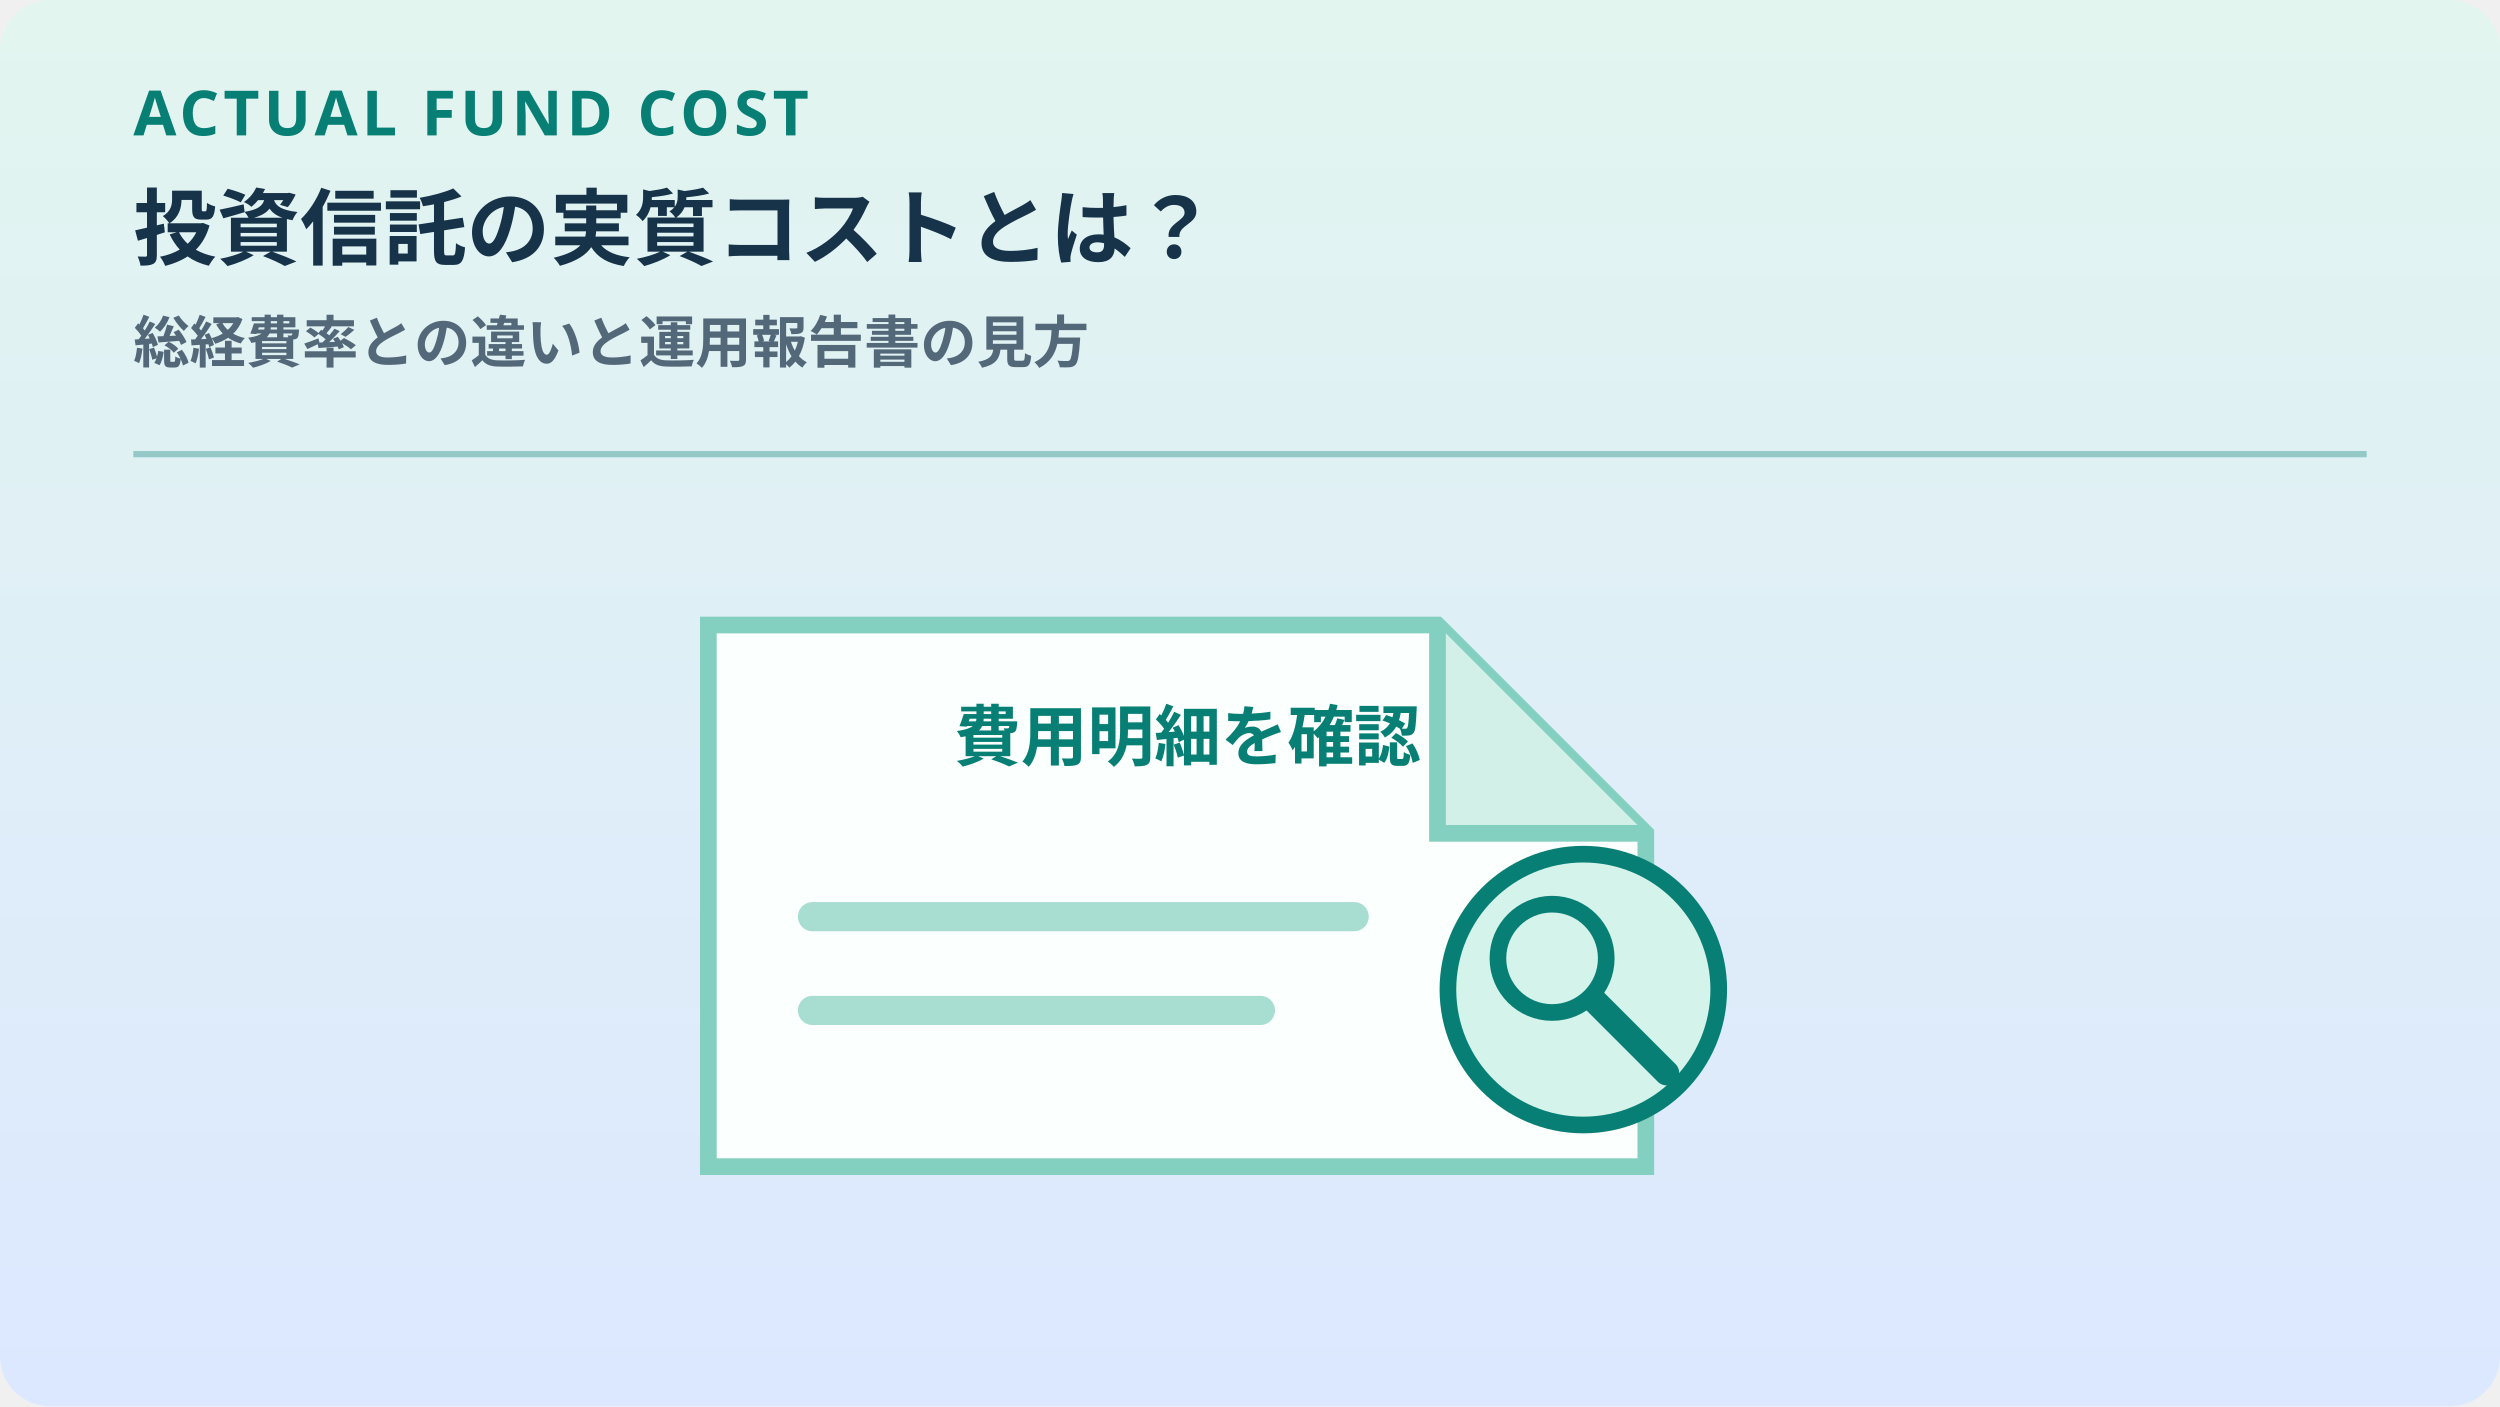
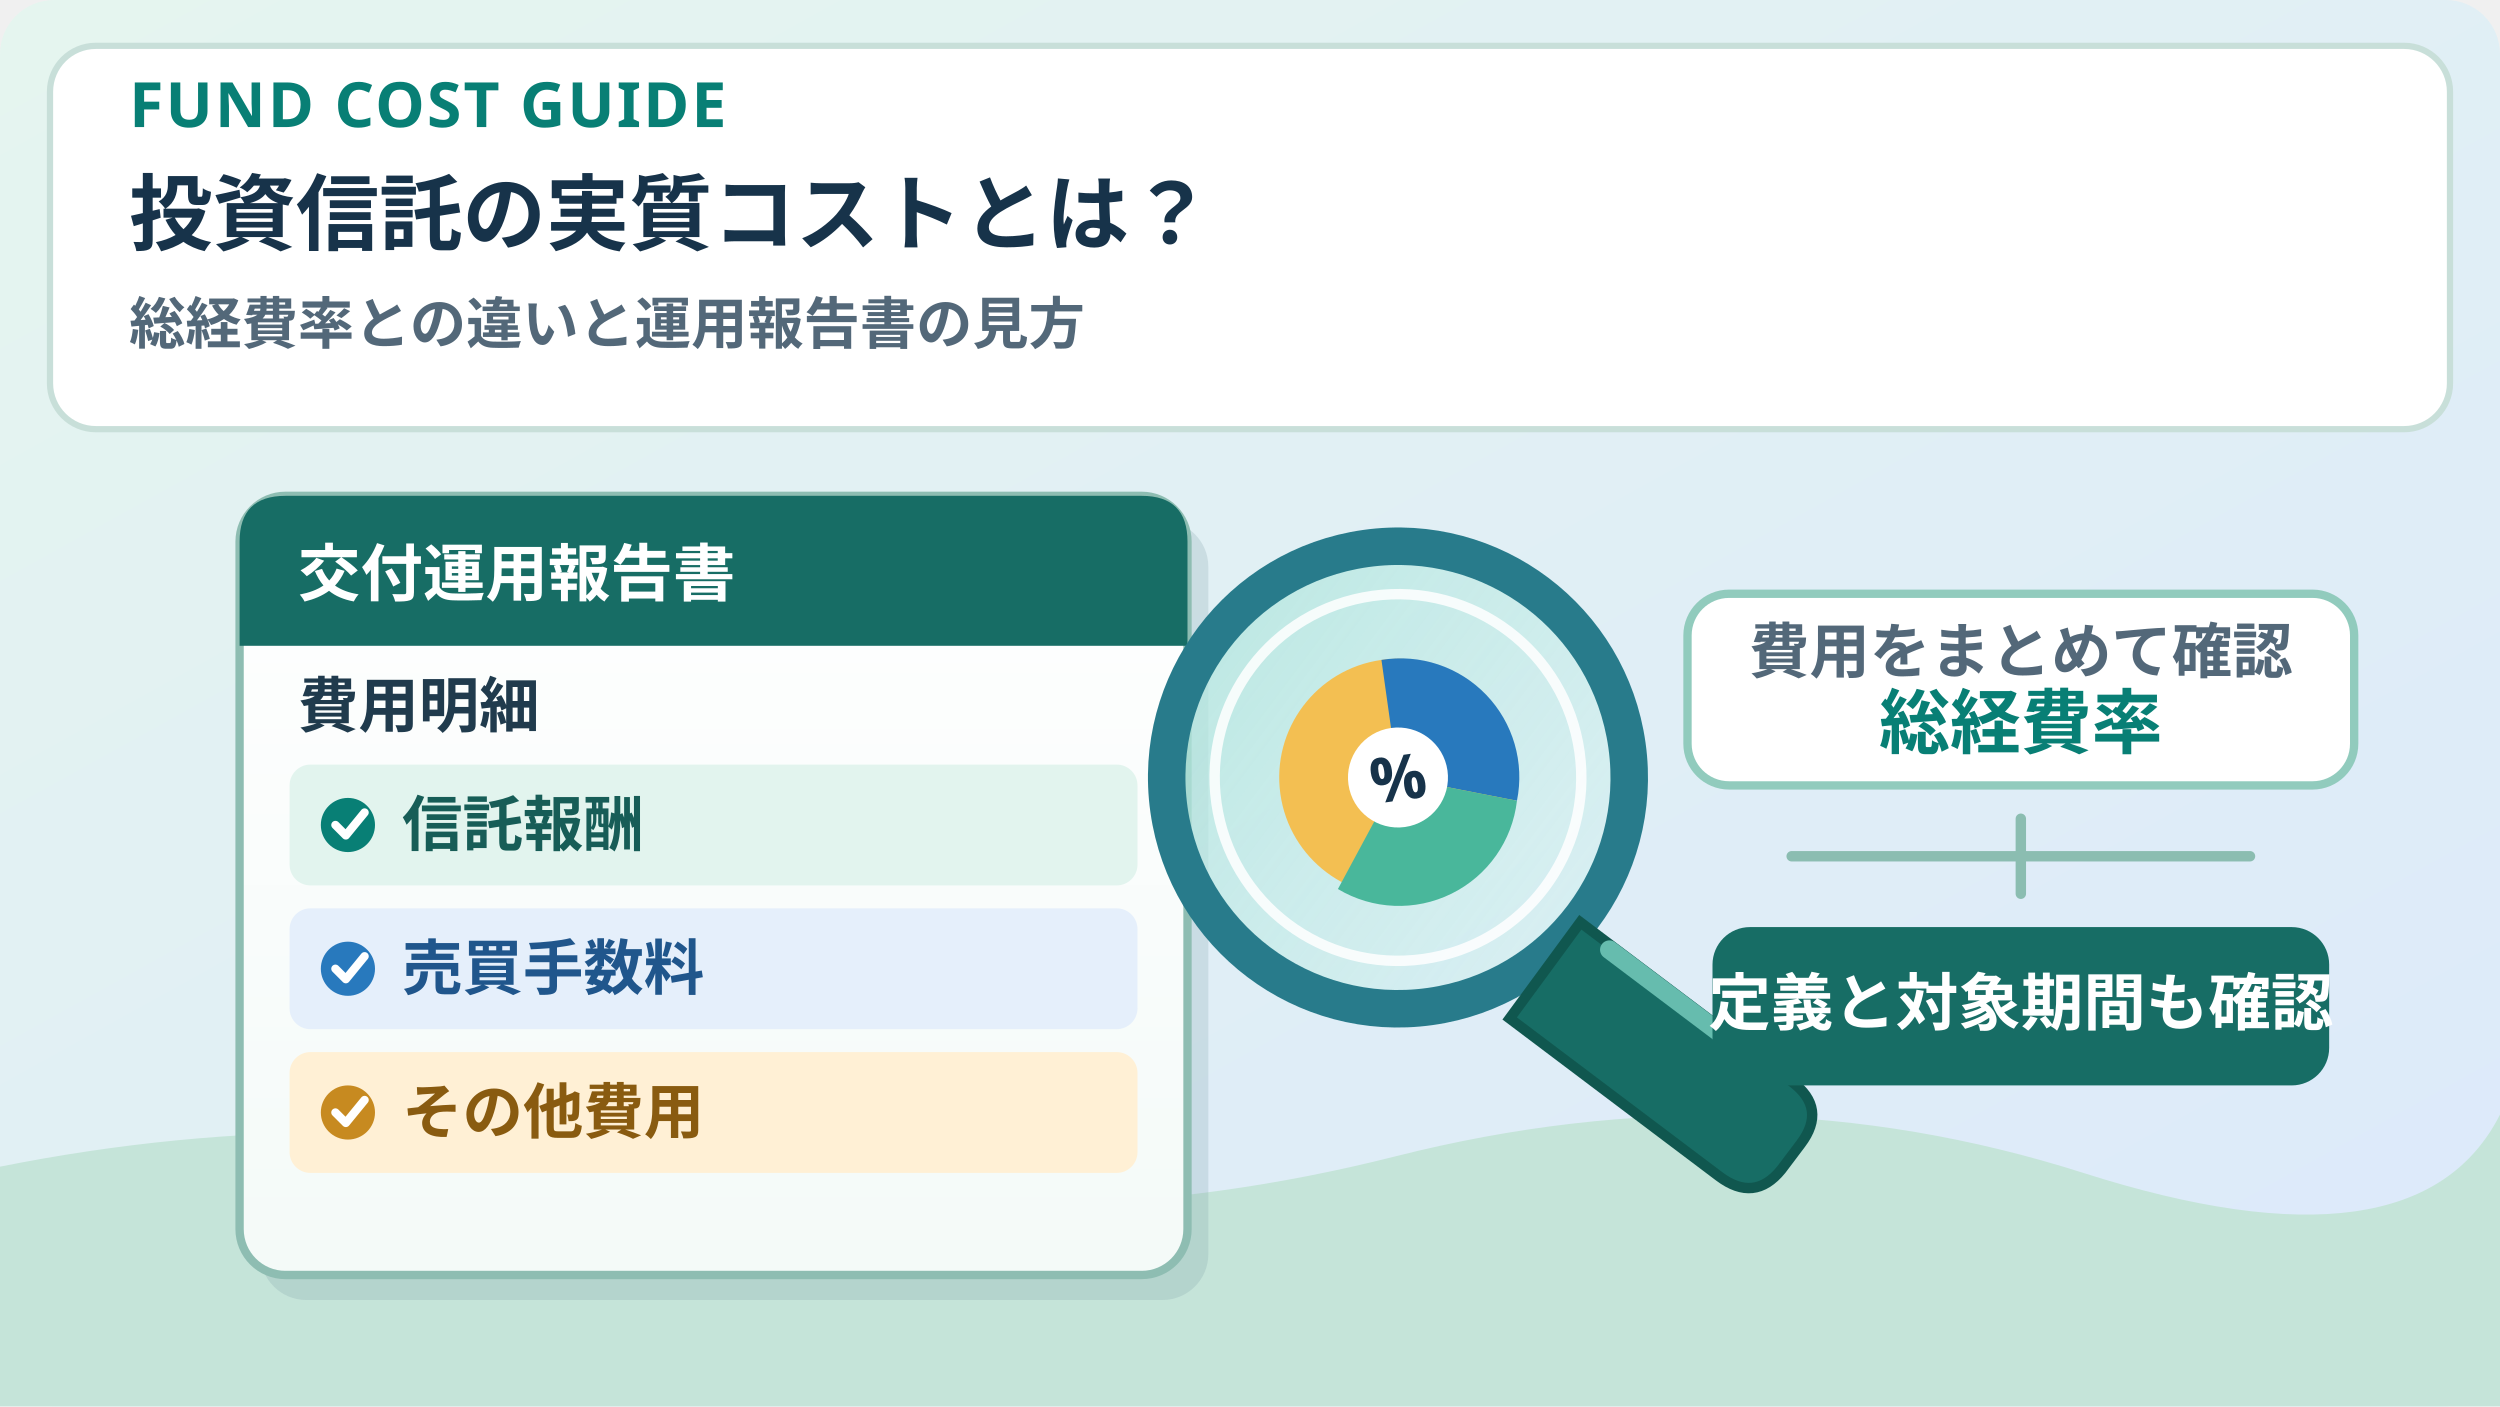
- <svg xmlns="http://www.w3.org/2000/svg" width="1200" height="675" viewBox="0 0 1200 675" role="img" aria-label="投資信託の実質コストとは？総経費率との違いと運用報告書の見方">
+ <svg xmlns="http://www.w3.org/2000/svg" width="1200" height="675" viewBox="0 0 1200 675" role="img" aria-labelledby="title desc">
  <defs>
-     <linearGradient id="bg" x1="0" y1="0" x2="0" y2="1">
-       <stop stop-color="#e2f5ef" />
-       <stop offset="1" stop-color="#dce8ff" />
+     <linearGradient id="background" x1="0" y1="0" x2="1" y2="1">
+       <stop stop-color="#e5f5ef" />
+       <stop offset="1" stop-color="#dce9fb" />
+     </linearGradient>
+     <linearGradient id="report" x1="0" y1="0" x2="0" y2="1">
+       <stop stop-color="#ffffff" />
+       <stop offset="1" stop-color="#f4faf8" />
+     </linearGradient>
+     <linearGradient id="glass" x1="0" y1="0" x2="1" y2="1">
+       <stop stop-color="#a9e4d9" stop-opacity=".75" />
+       <stop offset="1" stop-color="#d8f2f2" stop-opacity=".5" />
    </linearGradient>
  </defs>
-   <rect width="1200" height="675" rx="24" fill="url(#bg)" />
-   <text x="64" y="65" font-family="sans-serif" font-size="30" font-weight="700" letter-spacing="2" fill="#087f75">ACTUAL FUND COST</text>
-   <text x="64" y="124" font-family="sans-serif" font-size="40" font-weight="800" fill="#17334a">投資信託の実質コストとは？</text>
-   <text x="64" y="174" font-family="sans-serif" font-size="27" font-weight="700" fill="#536879">総経費率との違いと運用報告書の見方</text>
-   <path d="M64 218H1136" stroke="#087f75" stroke-opacity=".35" stroke-width="3" />
-   <g>
-     <path d="M340 300h350l100 100v160H340Z" fill="#fbfffd" stroke="#83cfc0" stroke-width="8" />
-     <path d="M690 300v100h100" fill="#d2f0e8" stroke="#83cfc0" stroke-width="8" />
-     <g stroke="#a8ddd2" stroke-width="14" stroke-linecap="round">
-       <path d="M390 440h260M390 485h215" />
+   <rect width="1200" height="675" rx="26" fill="url(#background)" />
+   <rect x="24" y="22" width="1152" height="184" rx="22" fill="#fff" stroke="#c8dfd9" stroke-width="3" />
+   <text x="62" y="61" font-family="sans-serif" font-size="30" font-weight="800" letter-spacing="1" fill="#087f75">FUND COST GUIDE</text>
+   <text x="62" y="117" font-family="sans-serif" font-size="40" font-weight="800" fill="#17334a">投資信託の実質コストとは？</text>
+   <text x="62" y="165" font-family="sans-serif" font-size="27" font-weight="700" fill="#536879">総経費率との違いと運用報告書の見方</text>
+   <path d="M0 560Q170 526 335 562T670 555T1000 563T1200 535V675H0Z" fill="#c5e4d9" />
+   <g transform="translate(115 238)">
+     <rect x="10" y="12" width="455" height="374" rx="22" fill="#7899a3" opacity=".22" />
+     <rect x="0" y="0" width="455" height="374" rx="22" fill="url(#report)" stroke="#8ebdb2" stroke-width="4" />
+     <path d="M0 22Q0 0 22 0H433Q455 0 455 22V72H0Z" fill="#176d65" />
+     <text x="28" y="48" font-family="sans-serif" font-size="30" font-weight="800" fill="#fff">交付運用報告書</text>
+     <text x="28" y="111" font-family="sans-serif" font-size="29" font-weight="800" fill="#203b4d">費用明細</text>
+     <g font-family="sans-serif" font-size="29" font-weight="700">
+       <rect x="24" y="129" width="407" height="58" rx="10" fill="#e2f4ee" />
+       <circle cx="52" cy="158" r="13" fill="#087f75" />
+       <path d="M46 158l5 5 9-11" fill="none" stroke="#fff" stroke-width="4" stroke-linecap="round" stroke-linejoin="round" />
+       <text x="78" y="168" fill="#175d57">信託報酬</text>
+       <rect x="24" y="198" width="407" height="58" rx="10" fill="#e5effb" />
+       <circle cx="52" cy="227" r="13" fill="#2879bd" />
+       <path d="M46 227l5 5 9-11" fill="none" stroke="#fff" stroke-width="4" stroke-linecap="round" stroke-linejoin="round" />
+       <text x="78" y="237" fill="#20568c">売買手数料</text>
+       <rect x="24" y="267" width="407" height="58" rx="10" fill="#fff0d5" />
+       <circle cx="52" cy="296" r="13" fill="#c78a20" />
+       <path d="M46 296l5 5 9-11" fill="none" stroke="#fff" stroke-width="4" stroke-linecap="round" stroke-linejoin="round" />
+       <text x="78" y="306" fill="#895b10">その他費用</text>
    </g>
-     <circle cx="760" cy="475" r="65" fill="#d4f3eb" stroke="#087f75" stroke-width="8" />
-     <circle cx="745" cy="460" r="26" fill="none" stroke="#087f75" stroke-width="8" />
-     <path d="M765 480l35 35" stroke="#087f75" stroke-width="12" stroke-linecap="round" />
-     <text x="570" y="365" text-anchor="middle" font-family="sans-serif" font-size="32" font-weight="800" fill="#087f75">費用明細を確認</text>
+   </g>
+   <g transform="translate(500 270) rotate(-8)">
+     <circle cx="155" cy="126" r="111" fill="url(#glass)" stroke="#287b8b" stroke-width="18" />
+     <circle cx="155" cy="126" r="88" fill="none" stroke="#fff" stroke-width="5" opacity=".85" />
+     <path d="M232 207L322 297Q337 312 322 327L311 338Q296 352 281 337L192 248Z" fill="#176d65" stroke="#10574f" stroke-width="5" />
+     <path d="M244 222L307 285" stroke="#66bcae" stroke-width="9" stroke-linecap="round" />
+     <circle cx="155" cy="126" r="57" fill="#f3bf52" />
+     <path d="M155 69A57 57 0 0 1 210 145L155 126Z" fill="#2879bd" />
+     <path d="M155 126L210 145A57 57 0 0 1 119 175Z" fill="#49b79b" />
+     <circle cx="155" cy="126" r="24" fill="#fff" />
+     <text x="155" y="137" text-anchor="middle" font-family="sans-serif" font-size="30" font-weight="800" fill="#17334a">%</text>
+   </g>
+   <g transform="translate(810 285)">
+     <rect x="0" y="0" width="320" height="92" rx="20" fill="#fff" stroke="#91cbbd" stroke-width="4" />
+     <text x="160" y="38" text-anchor="middle" font-family="sans-serif" font-size="29" font-weight="700" fill="#536879">費用をまとめて確認</text>
+     <text x="160" y="74" text-anchor="middle" font-family="sans-serif" font-size="34" font-weight="800" fill="#087f75">総経費率</text>
+     <path d="M50 126H270" stroke="#8bbdb1" stroke-width="5" stroke-linecap="round" />
+     <path d="M160 108V144" stroke="#8bbdb1" stroke-width="5" stroke-linecap="round" />
+     <rect x="12" y="160" width="296" height="76" rx="18" fill="#176d65" />
+     <text x="160" y="207" text-anchor="middle" font-family="sans-serif" font-size="30" font-weight="800" fill="#fff">定義と対象期間も確認</text>
  </g>
</svg>
